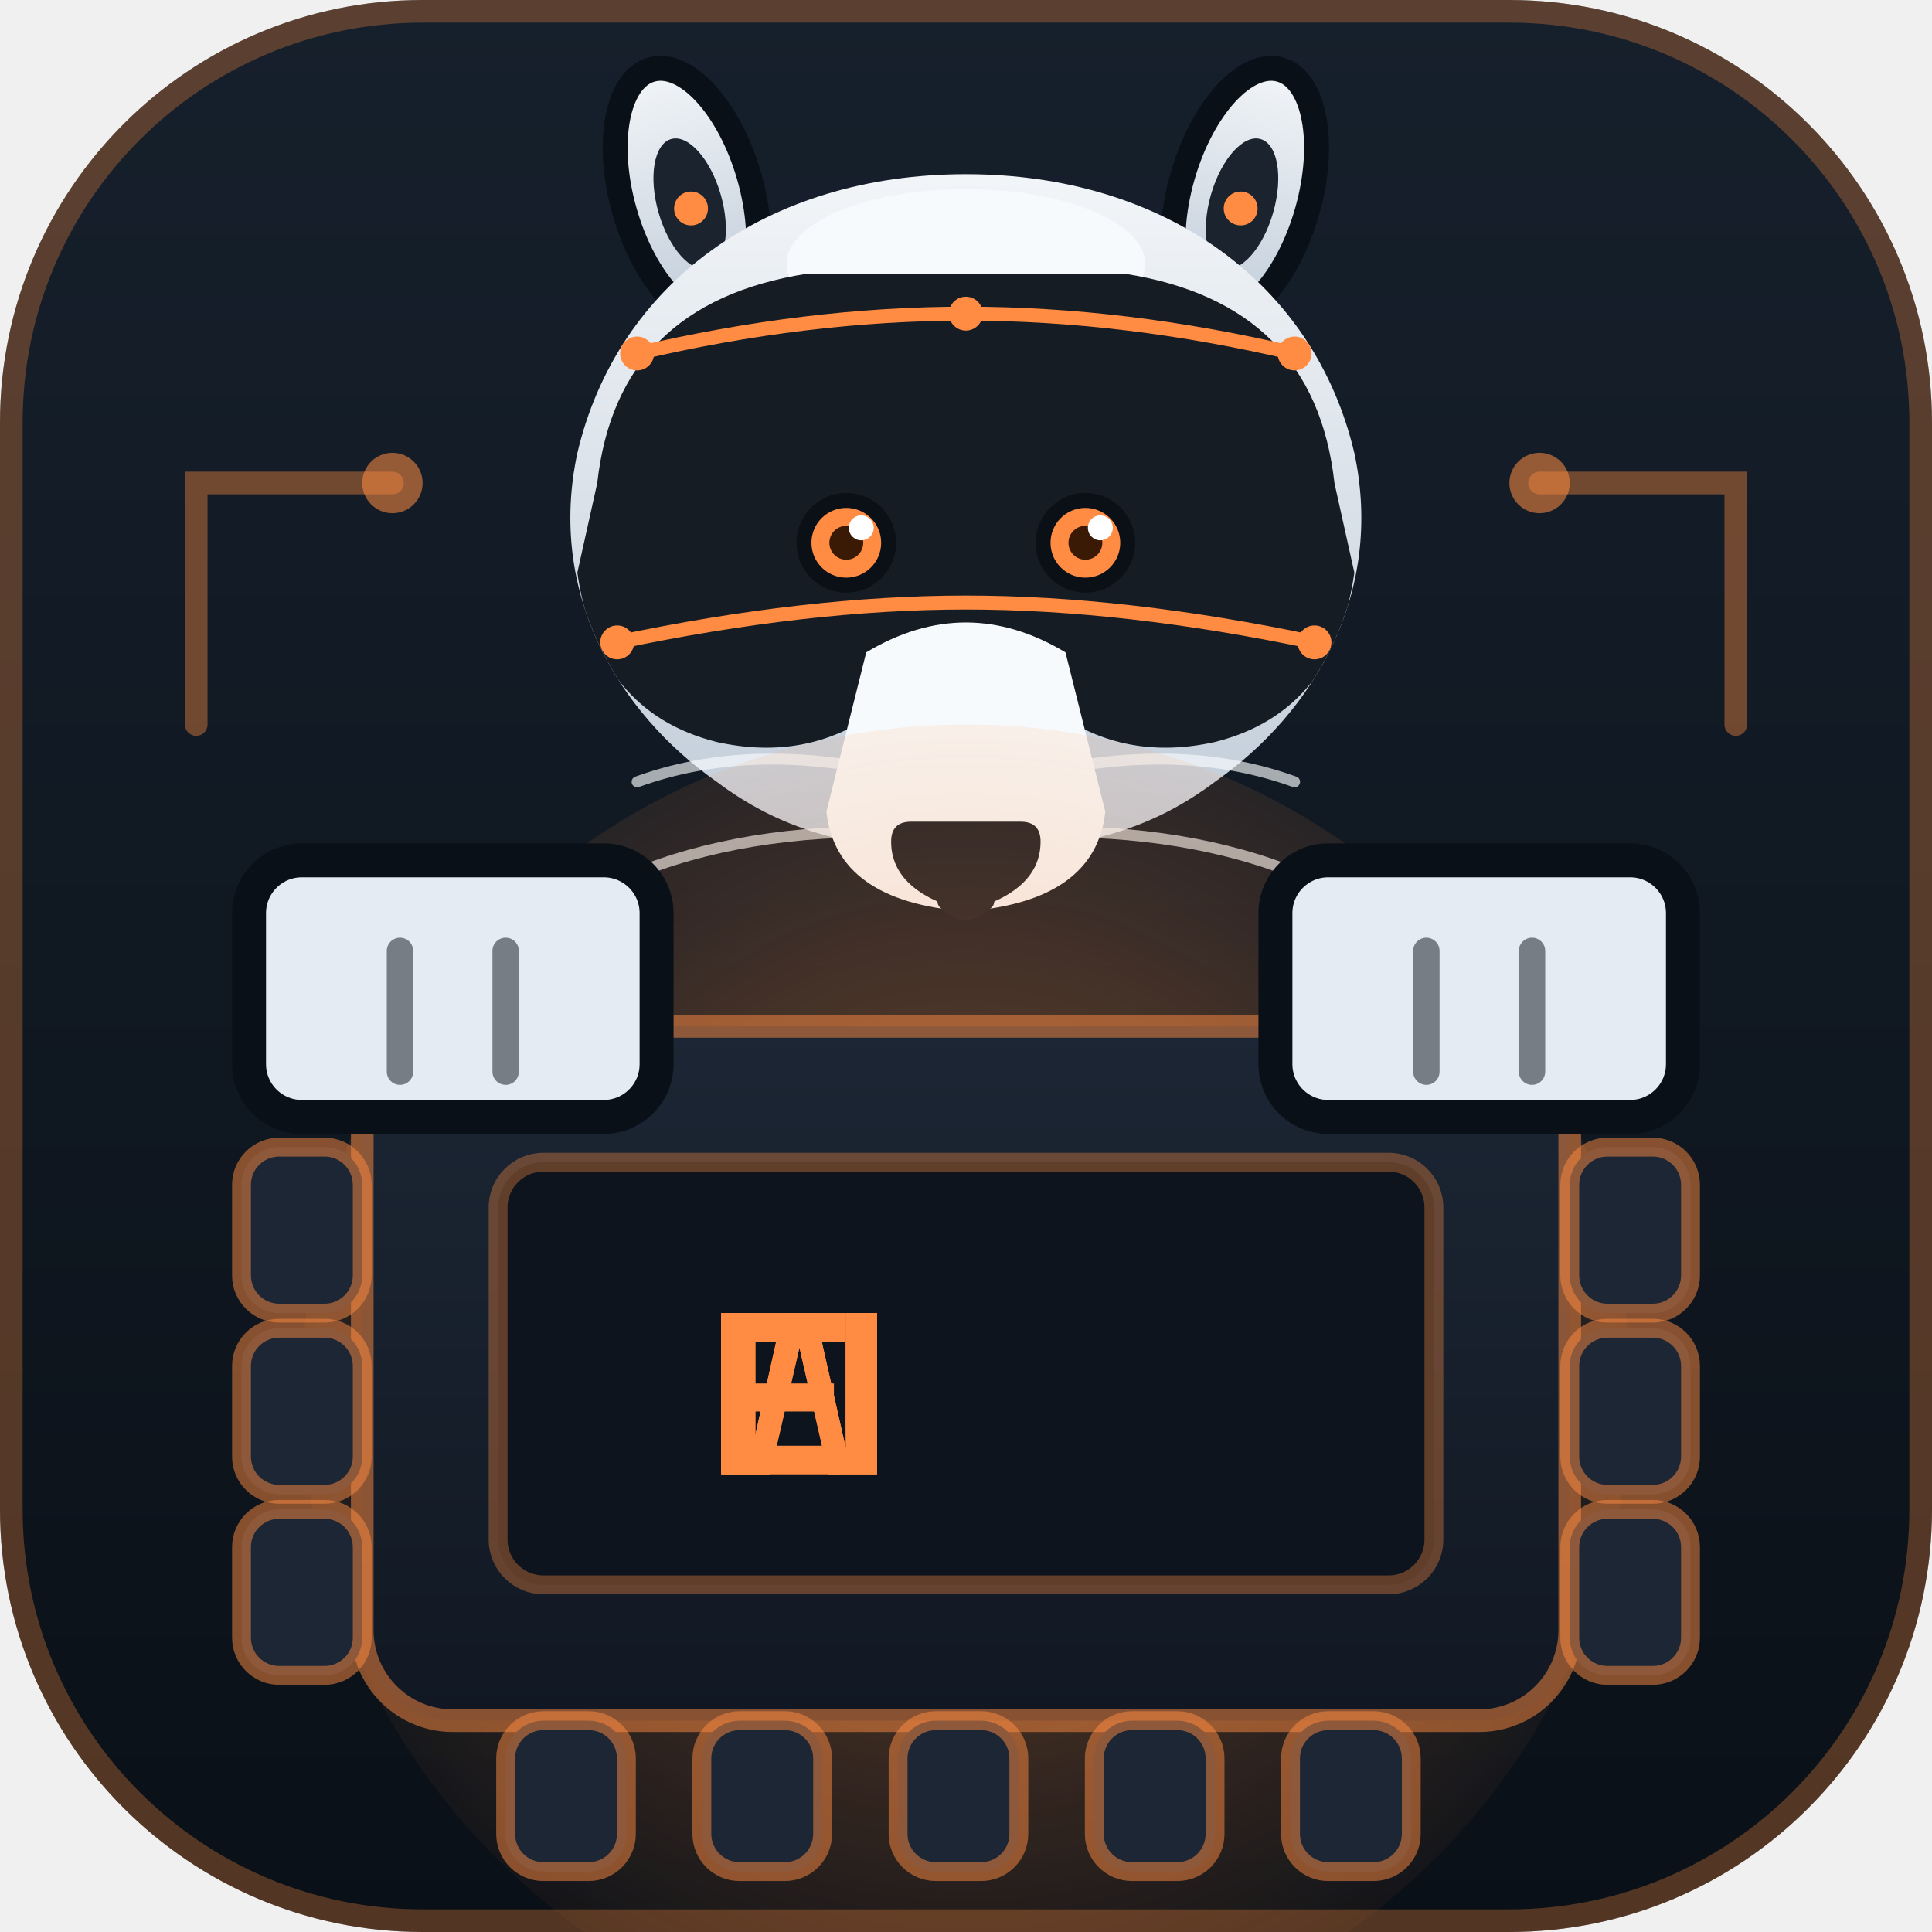
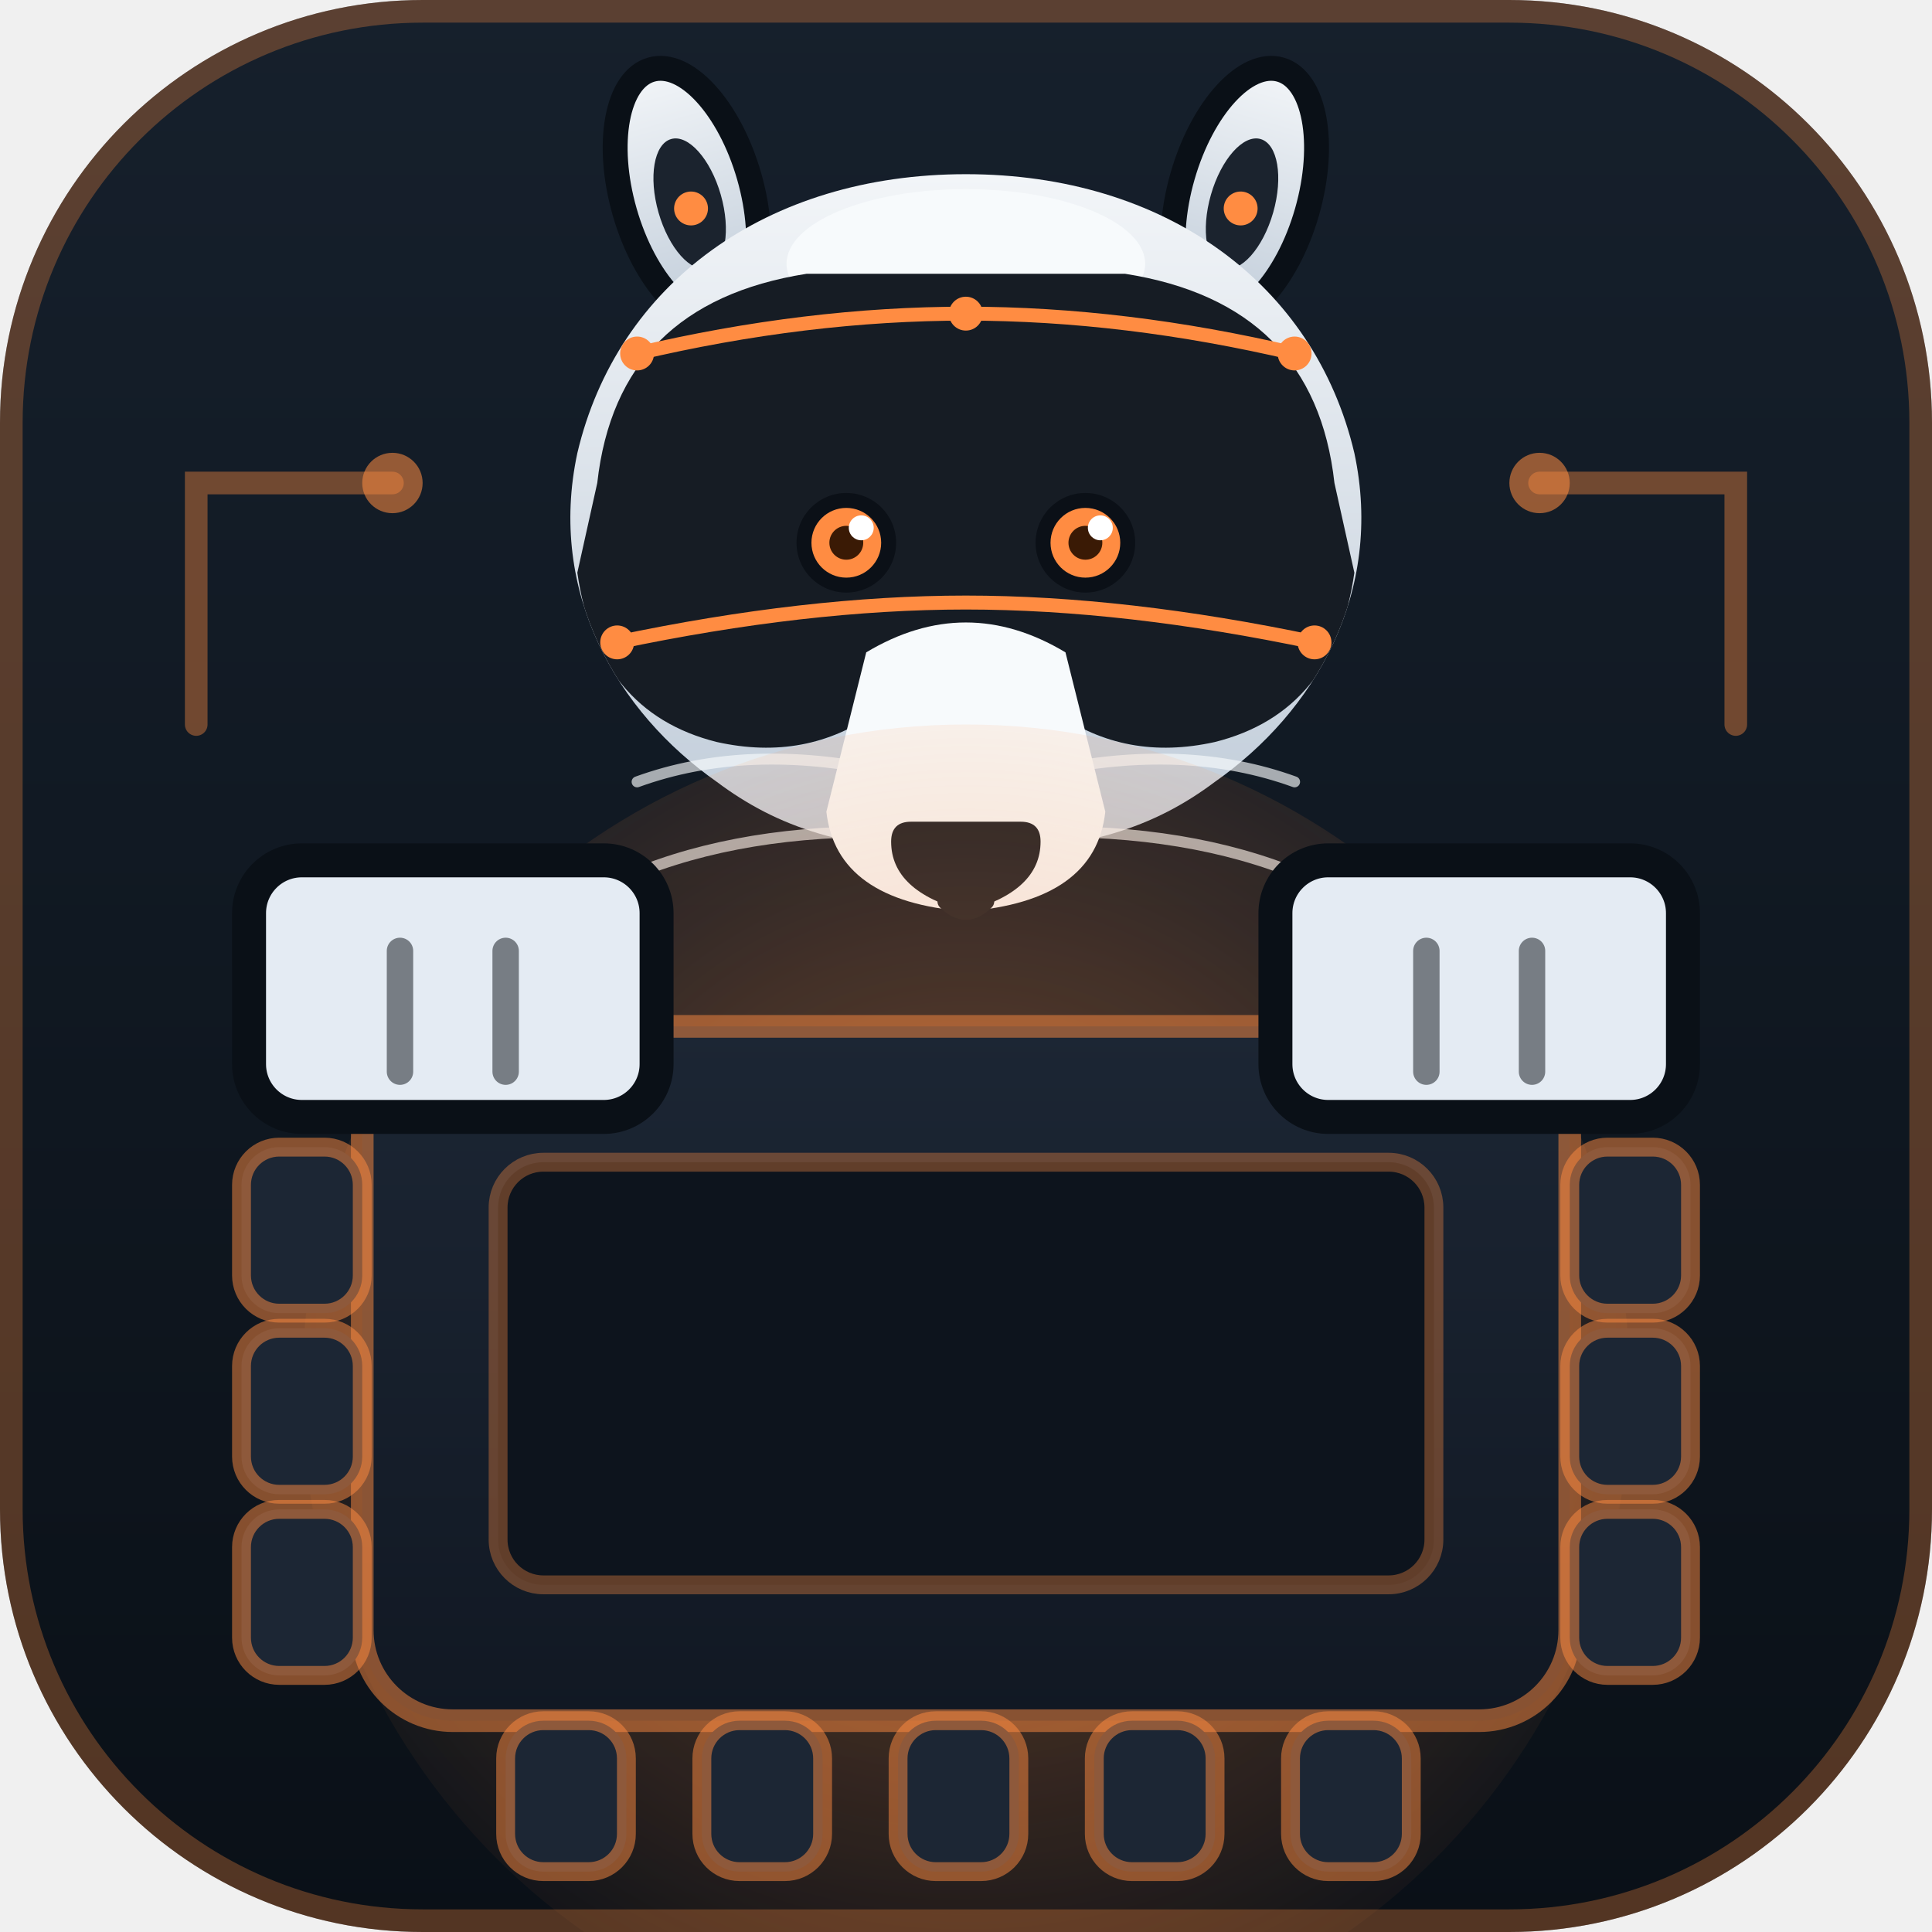
<svg xmlns="http://www.w3.org/2000/svg" viewBox="0 0 256 256" width="256" height="256" role="img" aria-label="AiRaccoon logo proposition A: a raccoon keeping a glowing memory brain">
  <defs>
    <clipPath id="a-head">
      <path d="M128 38c40 0 70 22 78 56 6 28-8 52-28 66-12 9-26 14-50 14s-38-5-50-14c-20-14-34-38-28-66 8-34 38-56 78-56z" />
    </clipPath>
    <linearGradient id="a-field" x1="0" y1="0" x2="0" y2="1">
      <stop offset="0" stop-color="#16202C" />
      <stop offset="1" stop-color="#0A1017" />
    </linearGradient>
    <linearGradient id="a-fur" x1="0" y1="0" x2="0" y2="1">
      <stop offset="0" stop-color="#F2F5F8" />
      <stop offset="1" stop-color="#C0CCD9" />
    </linearGradient>
    <radialGradient id="a-brain-glow" cx="0.5" cy="0.45" r="0.6">
      <stop offset="0" stop-color="#FF8C42" stop-opacity=".4" />
      <stop offset="1" stop-color="#FF8C42" stop-opacity="0" />
    </radialGradient>
    <linearGradient id="a-brain" x1="0" y1="0" x2="0" y2="1">
      <stop offset="0" stop-color="#1C2634" />
      <stop offset="1" stop-color="#111823" />
    </linearGradient>
  </defs>
  <rect width="256" height="256" rx="56" fill="url(#a-field)" />
  <rect x="1.5" y="1.5" width="253" height="253" rx="54.5" fill="none" stroke="#FF8C42" stroke-opacity=".3" stroke-width="3" />
  <g stroke="#FF8C42" stroke-opacity=".4" stroke-width="3" fill="none" stroke-linecap="round">
    <path d="M26 96V64h26" />
    <path d="M230 96V64h-26" />
  </g>
  <g fill="#FF8C42" fill-opacity=".55">
    <circle cx="52" cy="64" r="4" />
    <circle cx="204" cy="64" r="4" />
  </g>
  <g transform="translate(43.5,-2) scale(0.66)">
    <g stroke="#0A1017" stroke-width="5">
      <g transform="rotate(-16 72 42)">
        <ellipse cx="72" cy="42" rx="13" ry="26" fill="url(#a-fur)" />
        <ellipse cx="72" cy="44" rx="6.5" ry="13.5" fill="#1B232E" stroke="none" />
        <circle cx="72" cy="45" r="3.4" fill="#FF8C42" stroke="none" />
      </g>
      <g transform="rotate(16 184 42)">
        <ellipse cx="184" cy="42" rx="13" ry="26" fill="url(#a-fur)" />
        <ellipse cx="184" cy="44" rx="6.5" ry="13.5" fill="#1B232E" stroke="none" />
        <circle cx="184" cy="45" r="3.4" fill="#FF8C42" stroke="none" />
      </g>
    </g>
    <path d="M128 38c40 0 70 22 78 56 6 28-8 52-28 66-12 9-26 14-50 14s-38-5-50-14c-20-14-34-38-28-66 8-34 38-56 78-56z" fill="url(#a-fur)" />
    <g clip-path="url(#a-head)">
      <ellipse cx="128" cy="56" rx="36" ry="15" fill="#F7FAFC" />
      <path d="M54 100 Q58 64 96 58 L160 58 Q198 64 202 100 L206 118 Q202 146 178 152 Q160 156 146 146 Q136 138 128 138 Q120 138 110 146 Q96 156 78 152 Q54 146 50 118 Z" fill="#161C24" />
      <circle cx="104" cy="112" r="8" fill="#F2F5F8" />
      <circle cx="152" cy="112" r="8" fill="#F2F5F8" />
      <g fill="none" stroke="#FF8C42" stroke-width="2.8" stroke-linecap="round">
        <path d="M62 74Q96 66 128 66Q160 66 194 74" />
        <path d="M58 132Q96 124 128 124Q160 124 198 132" />
      </g>
      <g fill="#FF8C42">
        <circle cx="128" cy="66" r="3.4" />
        <circle cx="62" cy="74" r="3.4" />
        <circle cx="194" cy="74" r="3.4" />
        <circle cx="58" cy="132" r="3.4" />
        <circle cx="198" cy="132" r="3.4" />
      </g>
      <g>
        <circle cx="104" cy="112" r="10" fill="#0B1017" />
        <circle cx="152" cy="112" r="10" fill="#0B1017" />
        <circle cx="104" cy="112" r="7" fill="#FF8C42" />
        <circle cx="152" cy="112" r="7" fill="#FF8C42" />
        <circle cx="104" cy="112" r="3.4" fill="#3A1A05" />
        <circle cx="152" cy="112" r="3.4" fill="#3A1A05" />
        <circle cx="107" cy="109" r="2.5" fill="#FFFFFF" />
        <circle cx="155" cy="109" r="2.5" fill="#FFFFFF" />
      </g>
    </g>
    <path d="M108 134 Q128 122 148 134 L156 166 Q154 184 128 186 Q102 184 100 166 Z" fill="#F7FAFC" />
    <path d="M117 168h22q4 0 4 4q0 10-15 14-15-4-15-14q0-4 4-4z" fill="#161C24" />
    <g fill="none" stroke="#161C24" stroke-width="3.4" stroke-linecap="round">
      <path d="M124 184q4 4 8 0" />
    </g>
    <g fill="none" stroke="#F7FAFC" stroke-width="2.2" stroke-linecap="round" stroke-opacity=".65">
      <path d="M112 158Q84 152 62 160" />
      <path d="M110 170Q80 170 58 180" />
      <path d="M144 158Q172 152 194 160" />
      <path d="M146 170Q176 170 198 180" />
    </g>
  </g>
  <circle cx="128" cy="184" r="88" fill="url(#a-brain-glow)" />
  <g>
    <rect x="48" y="136" width="160" height="92" rx="12" fill="url(#a-brain)" />
    <rect x="48" y="136" width="160" height="92" rx="12" fill="none" stroke="#FF8C42" stroke-opacity=".5" stroke-width="3" />
    <rect x="66" y="154" width="124" height="56" rx="6" fill="#0D141D" />
    <rect x="66" y="154" width="124" height="56" rx="6" fill="none" stroke="#FF8C42" stroke-opacity=".35" stroke-width="2.5" />
-     <g transform="translate(93.36,173.98) scale(0.0145)">
-       <path d="M438 0H151V1474H599L867 315L1133 1474H1576V0H1289V997Q1289 1040 1290.0 1117.5Q1291 1195 1291 1237L1012 0H713L436 1237Q436 1195 437.0 1117.5Q438 1040 438 997Z" fill="#FF8C42" />
-       <path d="M1182 644H466V265H1282V0H165V1474H1246V1213H466V900H1182Z" fill="#FF8C42" />
-       <path d="M438 0H151V1474H599L867 315L1133 1474H1576V0H1289V997Q1289 1040 1290.0 1117.5Q1291 1195 1291 1237L1012 0H713L436 1237Q436 1195 437.0 1117.5Q438 1040 438 997Z" fill="#FF8C42" />
-     </g>
    <g fill="#1C2634" stroke="#FF8C42" stroke-opacity=".5" stroke-width="2.5">
      <rect x="32" y="152" width="16" height="22" rx="5" />
      <rect x="32" y="176" width="16" height="22" rx="5" />
      <rect x="32" y="200" width="16" height="22" rx="5" />
      <rect x="208" y="152" width="16" height="22" rx="5" />
      <rect x="208" y="176" width="16" height="22" rx="5" />
      <rect x="208" y="200" width="16" height="22" rx="5" />
    </g>
    <g fill="#1C2634" stroke="#FF8C42" stroke-opacity=".5" stroke-width="2.5">
      <rect x="67" y="228" width="16" height="20" rx="5" />
      <rect x="93" y="228" width="16" height="20" rx="5" />
      <rect x="119" y="228" width="16" height="20" rx="5" />
      <rect x="145" y="228" width="16" height="20" rx="5" />
      <rect x="171" y="228" width="16" height="20" rx="5" />
    </g>
  </g>
  <g fill="#E4EBF3" stroke="#0A1017" stroke-width="4.5" stroke-linejoin="round">
    <path d="M40 114h40a7 7 0 0 1 7 7v20a7 7 0 0 1-7 7H40a7 7 0 0 1-7-7v-20a7 7 0 0 1 7-7z" />
    <path d="M176 114h40a7 7 0 0 1 7 7v20a7 7 0 0 1-7 7h-40a7 7 0 0 1-7-7v-20a7 7 0 0 1 7-7z" />
  </g>
  <g fill="none" stroke="#0A1017" stroke-width="3.5" stroke-linecap="round" stroke-opacity=".5">
    <path d="M53 126v16M67 126v16" />
    <path d="M189 126v16M203 126v16" />
  </g>
</svg>
